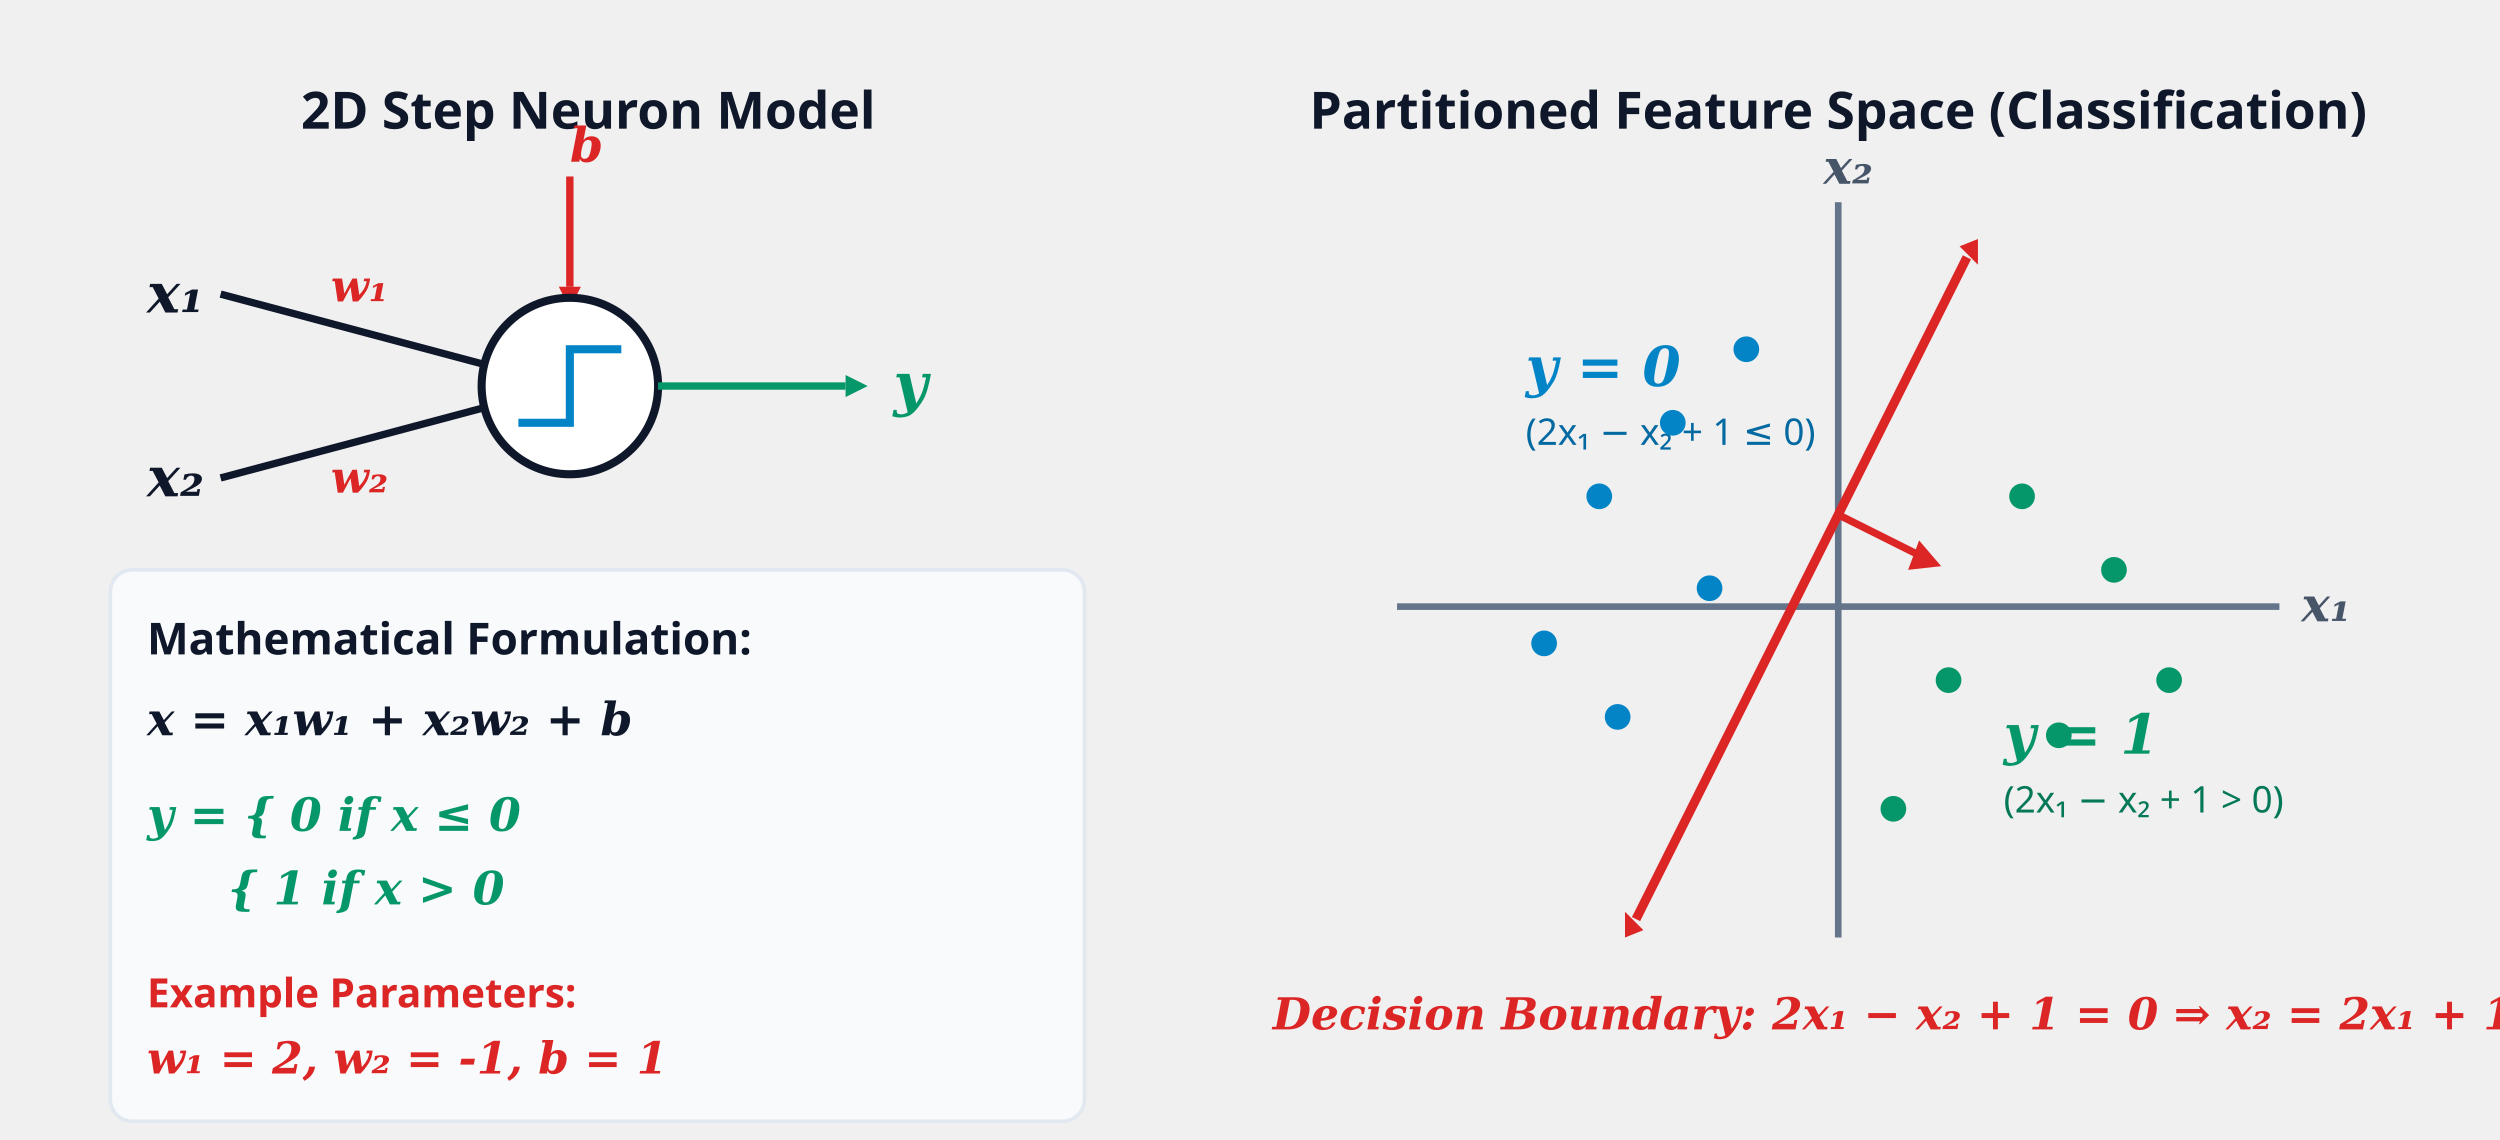
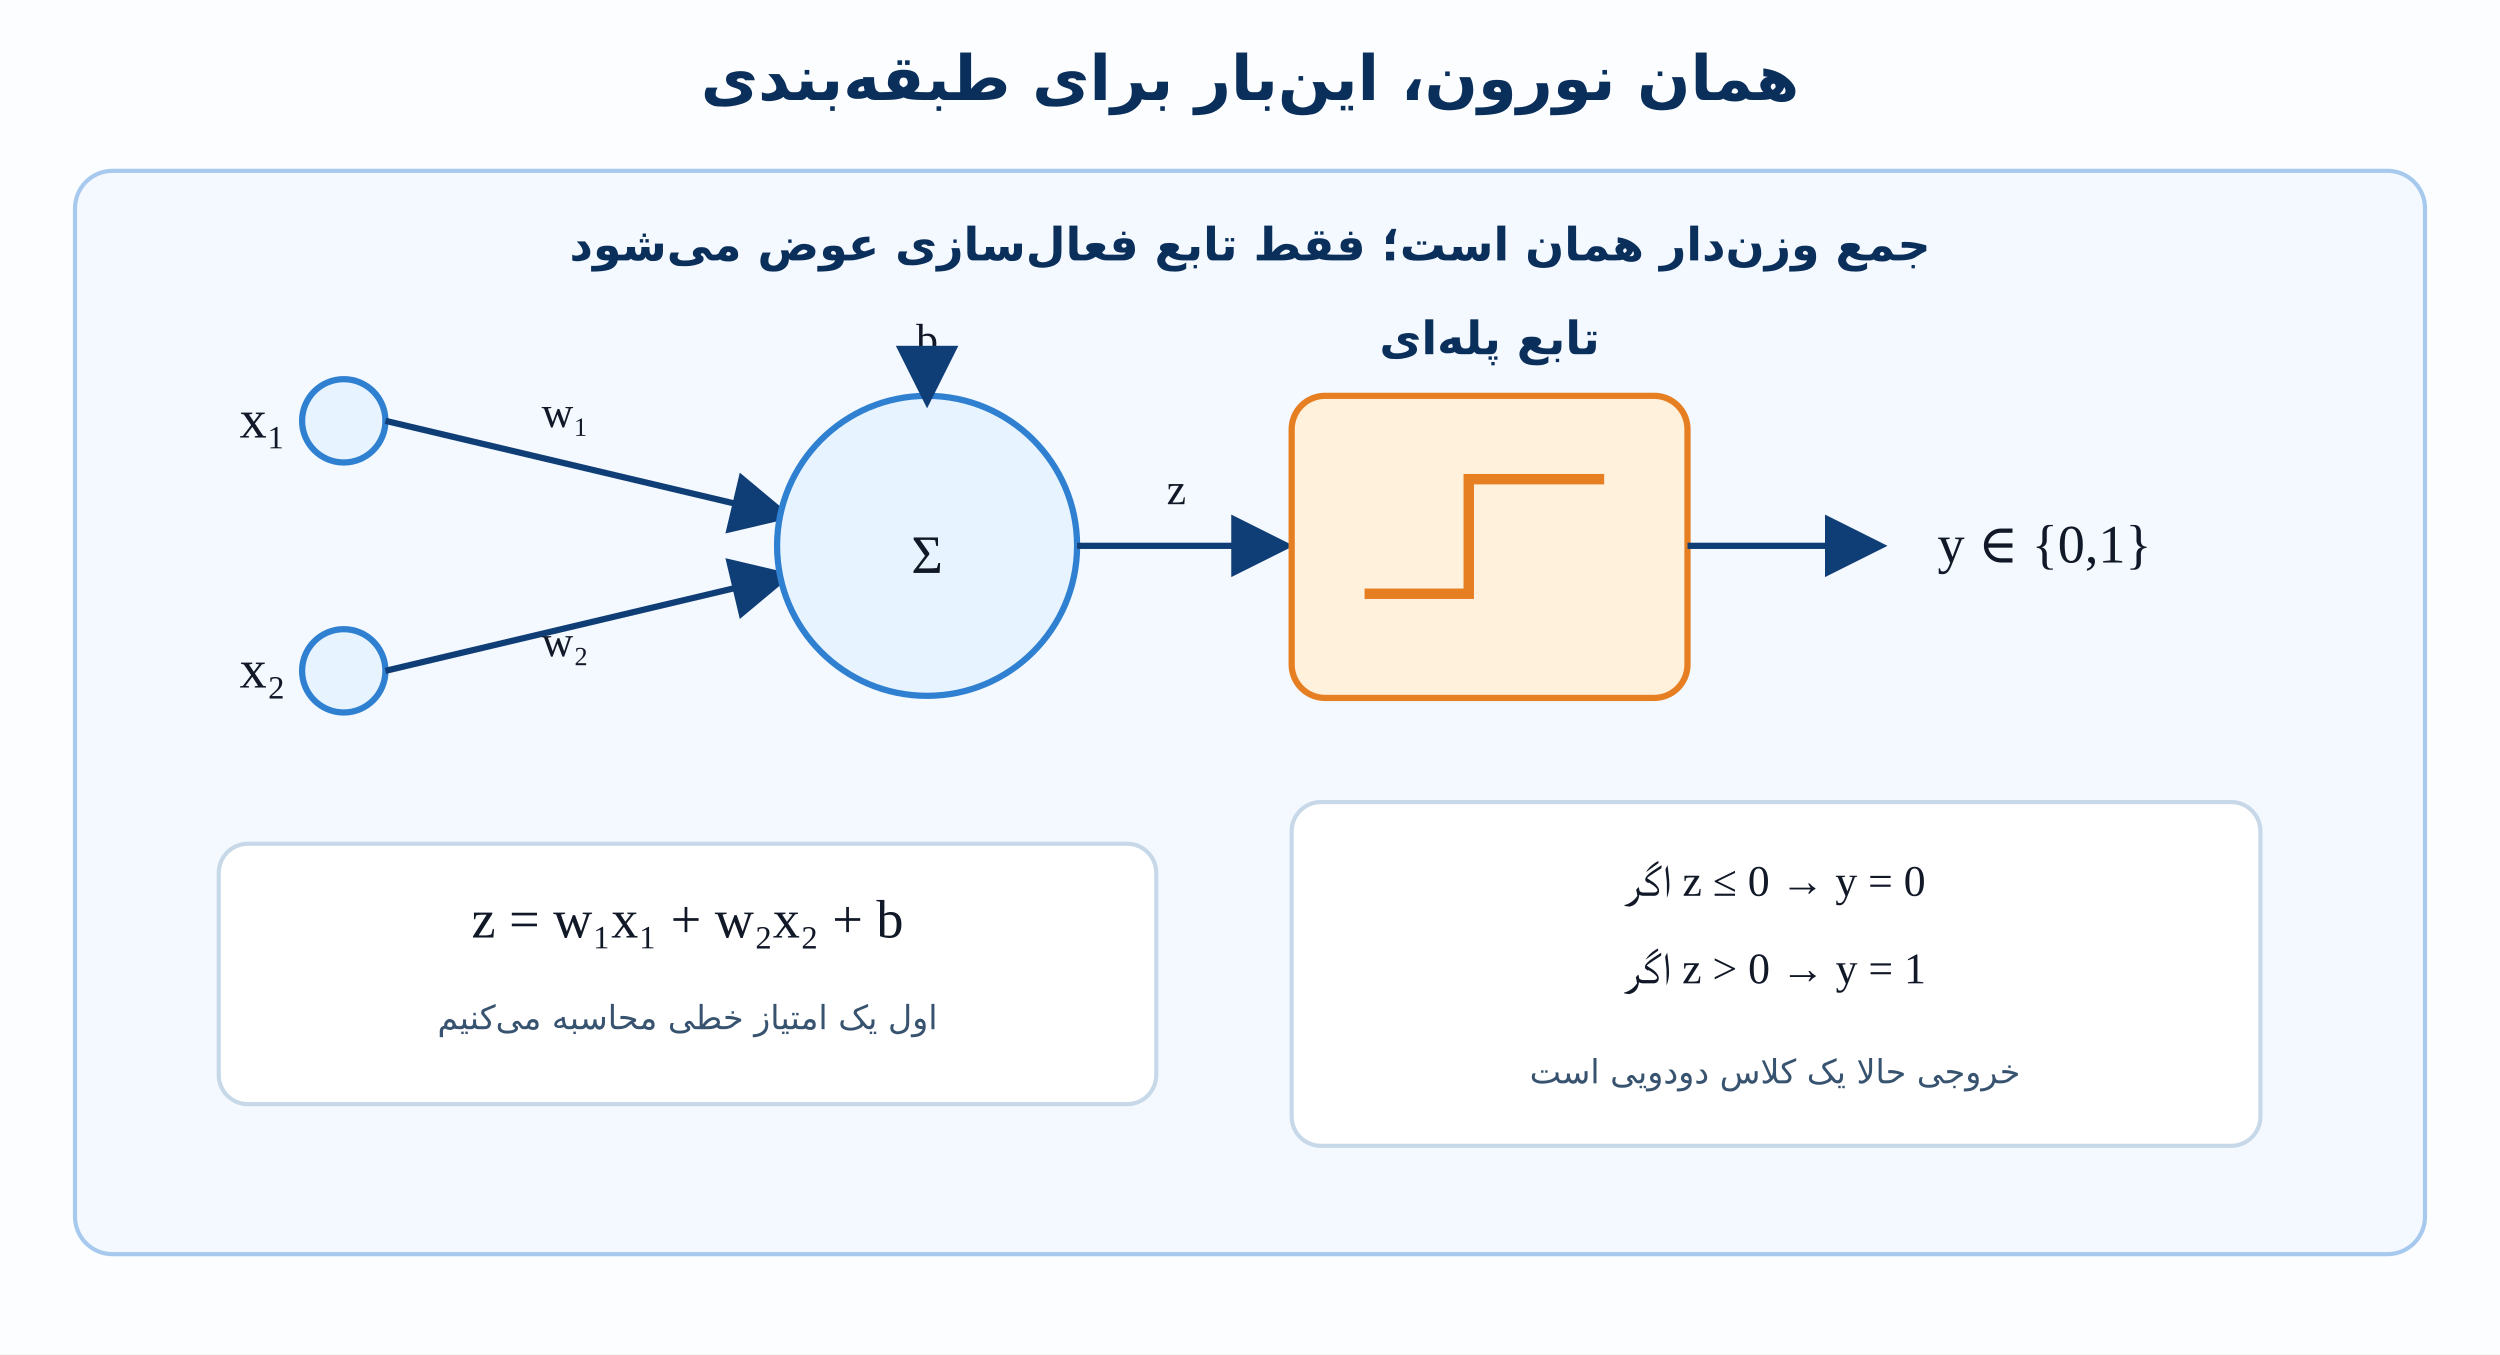
- <svg xmlns="http://www.w3.org/2000/svg" viewBox="0 0 680 310" style="width:100%; max-width:680px; height:auto; display:block; margin:auto; background:#ffffff; border:1px solid #e2e8f0; border-radius:8px;">
-   <style>
-     .panel-header { font-family: system-ui, sans-serif; font-size: 14px; font-weight: bold; fill: #0f172a; }
-     .math-sym { font-family: "DejaVu Serif", "Times New Roman", serif; font-style: italic; font-weight: bold; }
-     .sub-desc { font-family: system-ui, sans-serif; font-size: 11px; fill: #475569; }
-   </style>
-   <g transform="translate(25, 20)">
-     <text x="135" y="15" text-anchor="middle" class="panel-header">2D Step Neuron Model</text>
-     <text x="15" y="65" class="math-sym" fill="#0f172a" font-size="15px">x₁</text>
-     <line x1="35" y1="60" x2="110" y2="80" stroke="#0f172a" stroke-width="2" />
-     <polygon points="108,77 114,80 108,83" fill="#0f172a" />
-     <text x="65" y="62" class="math-sym" fill="#dc2626" font-size="12px">w₁</text>
-     <text x="15" y="115" class="math-sym" fill="#0f172a" font-size="15px">x₂</text>
-     <line x1="35" y1="110" x2="110" y2="90" stroke="#0f172a" stroke-width="2" />
-     <polygon points="108,87 114,90 108,93" fill="#0f172a" />
-     <text x="65" y="114" class="math-sym" fill="#dc2626" font-size="12px">w₂</text>
-     <text x="130" y="24" class="math-sym" fill="#dc2626" font-size="13px">b</text>
-     <line x1="130" y1="28" x2="130" y2="58" stroke="#dc2626" stroke-width="2" />
-     <polygon points="127,58 130,64 133,58" fill="#dc2626" />
-     <circle cx="130" cy="85" r="24" fill="#ffffff" stroke="#0f172a" stroke-width="2.2" />
-     <path d="M 116 95 L 130 95 L 130 75 L 144 75" fill="none" stroke="#0284c7" stroke-width="2.2" />
-     <line x1="154" y1="85" x2="205" y2="85" stroke="#059669" stroke-width="2" />
-     <polygon points="205,82 211,85 205,88" fill="#059669" />
-     <text x="218" y="90" class="math-sym" fill="#059669" font-size="16px">y</text>
-     <rect x="5" y="135" width="265" height="150" rx="6" fill="#f8fafc" stroke="#e2e8f0" />
-     <text x="15" y="158" font-family="system-ui" font-size="12px" font-weight="bold" fill="#0f172a">Mathematical Formulation:</text>
-     <text x="15" y="180" class="math-sym" fill="#0f172a" font-size="12.5px">x = x₁w₁ + x₂w₂ + b</text>
-     <text x="15" y="206" class="math-sym" fill="#059669" font-size="12.5px">y = { 0  if  x ≤ 0</text>
-     <text x="37" y="226" class="math-sym" fill="#059669" font-size="12.5px">{ 1  if  x &gt; 0</text>
-     <text x="15" y="254" font-family="system-ui" font-size="11px" font-weight="bold" fill="#dc2626">Example Parameters:</text>
-     <text x="15" y="272" class="math-sym" fill="#dc2626" font-size="12px">w₁ = 2,  w₂ = -1,  b = 1</text>
-   </g>
-   <g transform="translate(340, 20)">
-     <text x="160" y="15" text-anchor="middle" class="panel-header">Partitioned Feature Space (Classification)</text>
-     <g transform="translate(30, 25)">
-       <line x1="10" y1="120" x2="250" y2="120" stroke="#64748b" stroke-width="1.8" />
-       <line x1="130" y1="210" x2="130" y2="10" stroke="#64748b" stroke-width="1.8" />
-       <text x="256" y="124" class="math-sym" fill="#475569" font-size="13px">x₁</text>
-       <text x="126" y="5" class="math-sym" fill="#475569" font-size="13px">x₂</text>
-       <line x1="75" y1="205" x2="165" y2="25" stroke="#dc2626" stroke-width="2.5" />
-       <polygon points="163,22 168,20 168,27" fill="#dc2626" />
-       <polygon points="77,208 72,210 72,203" fill="#dc2626" />
-       <line x1="130" y1="95" x2="152" y2="106" stroke="#dc2626" stroke-width="2" />
-       <polygon points="152,102 158,109 149,110" fill="#dc2626" />
-       <text x="45" y="60" class="math-sym" fill="#0284c7" font-size="15px">y = 0</text>
-       <text x="45" y="76" font-family="system-ui" font-size="10px" fill="#0369a1">(2x₁ − x₂ + 1 ≤ 0)</text>
-       <text x="175" y="160" class="math-sym" fill="#059669" font-size="15px">y = 1</text>
-       <text x="175" y="176" font-family="system-ui" font-size="10px" fill="#047857">(2x₁ − x₂ + 1 &gt; 0)</text>
-       <circle cx="65" cy="90" r="3.5" fill="#0284c7" />
-       <circle cx="85" cy="70" r="3.5" fill="#0284c7" />
-       <circle cx="105" cy="50" r="3.5" fill="#0284c7" />
-       <circle cx="50" cy="130" r="3.5" fill="#0284c7" />
-       <circle cx="70" cy="150" r="3.5" fill="#0284c7" />
-       <circle cx="95" cy="115" r="3.5" fill="#0284c7" />
-       <circle cx="180" cy="90" r="3.5" fill="#059669" />
-       <circle cx="205" cy="110" r="3.5" fill="#059669" />
-       <circle cx="160" cy="140" r="3.5" fill="#059669" />
-       <circle cx="190" cy="155" r="3.5" fill="#059669" />
-       <circle cx="145" cy="175" r="3.5" fill="#059669" />
-       <circle cx="220" cy="140" r="3.5" fill="#059669" />
-       <text x="145" y="235" text-anchor="middle" class="math-sym" fill="#dc2626" font-size="12px">
-         Decision Boundary: 2x₁ − x₂ + 1 = 0  ⇒  x₂ = 2x₁ + 1
-       </text>
-     </g>
-   </g>
+ <svg xmlns="http://www.w3.org/2000/svg" width="1200" height="650" viewBox="0 0 1200 650">
+   <defs>
+     <marker id="arrow" markerWidth="10" markerHeight="10" refX="8" refY="5" orient="auto" markerUnits="strokeWidth">
+       <path d="M0,0 L10,5 L0,10 z" fill="#0f3d75" />
+     </marker>
+     <style>.bg{fill:#fbfdff}.panel{fill:#f4f9ff;stroke:#a7c9ee;stroke-width:2}.title{font:700 30px Arial,sans-serif;fill:#0b2f5b}.h{font:700 22px Arial,sans-serif;fill:#0b2f5b}.small{font:16px Arial,sans-serif;fill:#37536f}.math{font:26px "Times New Roman",serif;fill:#111827}.maths{font:21px "Times New Roman",serif;fill:#111827}.line{stroke:#0f3d75;stroke-width:3;fill:none}.accent{fill:#e7f3ff;stroke:#2f80d1;stroke-width:3}.orange{fill:#fff1dc;stroke:#e67e22;stroke-width:3}.rtl{direction:rtl;unicode-bidi:bidi-override}</style>
+   </defs>
+   <rect class="bg" x="0" y="0" width="1200" height="650" />
+   <text x="600" y="48" text-anchor="middle" class="title">همان نورون، این‌بار برای طبقه‌بندی</text>
+   <rect x="36" y="82" width="1128" height="520" rx="18" class="panel" />
+   <text x="600" y="125" text-anchor="middle" class="h">جمع وزن‌دار همان است؛ فقط تابع فعال‌سازی عوض می‌شود</text>
+   <text x="115" y="210" class="math">x₁</text>
+   <circle cx="165" cy="202" r="20" class="accent" />
+   <text x="115" y="330" class="math">x₂</text>
+   <circle cx="165" cy="322" r="20" class="accent" />
+   <line x1="185" y1="202" x2="375" y2="247" class="line" marker-end="url(#arrow)" />
+   <line x1="185" y1="322" x2="375" y2="277" class="line" marker-end="url(#arrow)" />
+   <text x="260" y="205" class="maths">w₁</text>
+   <text x="260" y="315" class="maths">w₂</text>
+   <circle cx="445" cy="262" r="72" class="accent" />
+   <text x="445" y="275" text-anchor="middle" class="math">Σ</text>
+   <text x="445" y="170" text-anchor="middle" class="maths">b</text>
+   <line x1="445" y1="180" x2="445" y2="190" class="line" marker-end="url(#arrow)" />
+   <line x1="517" y1="262" x2="615" y2="262" class="line" marker-end="url(#arrow)" />
+   <text x="560" y="242" class="maths">z</text>
+   <rect x="620" y="190" width="190" height="145" rx="16" class="orange" />
+   <path d="M655 285 H705 V230 H770" stroke="#e67e22" stroke-width="5" fill="none" />
+   <text x="715" y="170" text-anchor="middle" class="h">تابع پله‌ای</text>
+   <line x1="810" y1="262" x2="900" y2="262" class="line" marker-end="url(#arrow)" />
+   <text x="930" y="270" class="math">y ∈ {0,1}</text>
+   <rect x="105" y="405" width="450" height="125" rx="14" fill="#ffffff" stroke="#c7d8e9" stroke-width="2" />
+   <text x="330" y="450" text-anchor="middle" class="math">z = w₁x₁ + w₂x₂ + b</text>
+   <text x="330" y="494" text-anchor="middle" class="small rtl">اول یک امتیاز خطی محاسبه می‌کنیم</text>
+   <rect x="620" y="385" width="465" height="165" rx="14" fill="#ffffff" stroke="#c7d8e9" stroke-width="2" />
+   <text x="852" y="430" text-anchor="middle" class="maths">اگر  z ≤ 0  →  y = 0</text>
+   <text x="852" y="472" text-anchor="middle" class="maths">اگر  z &gt; 0  →  y = 1</text>
+   <text x="852" y="520" text-anchor="middle" class="small rtl">خروجی حالا یک کلاس دودویی است</text>
</svg>
